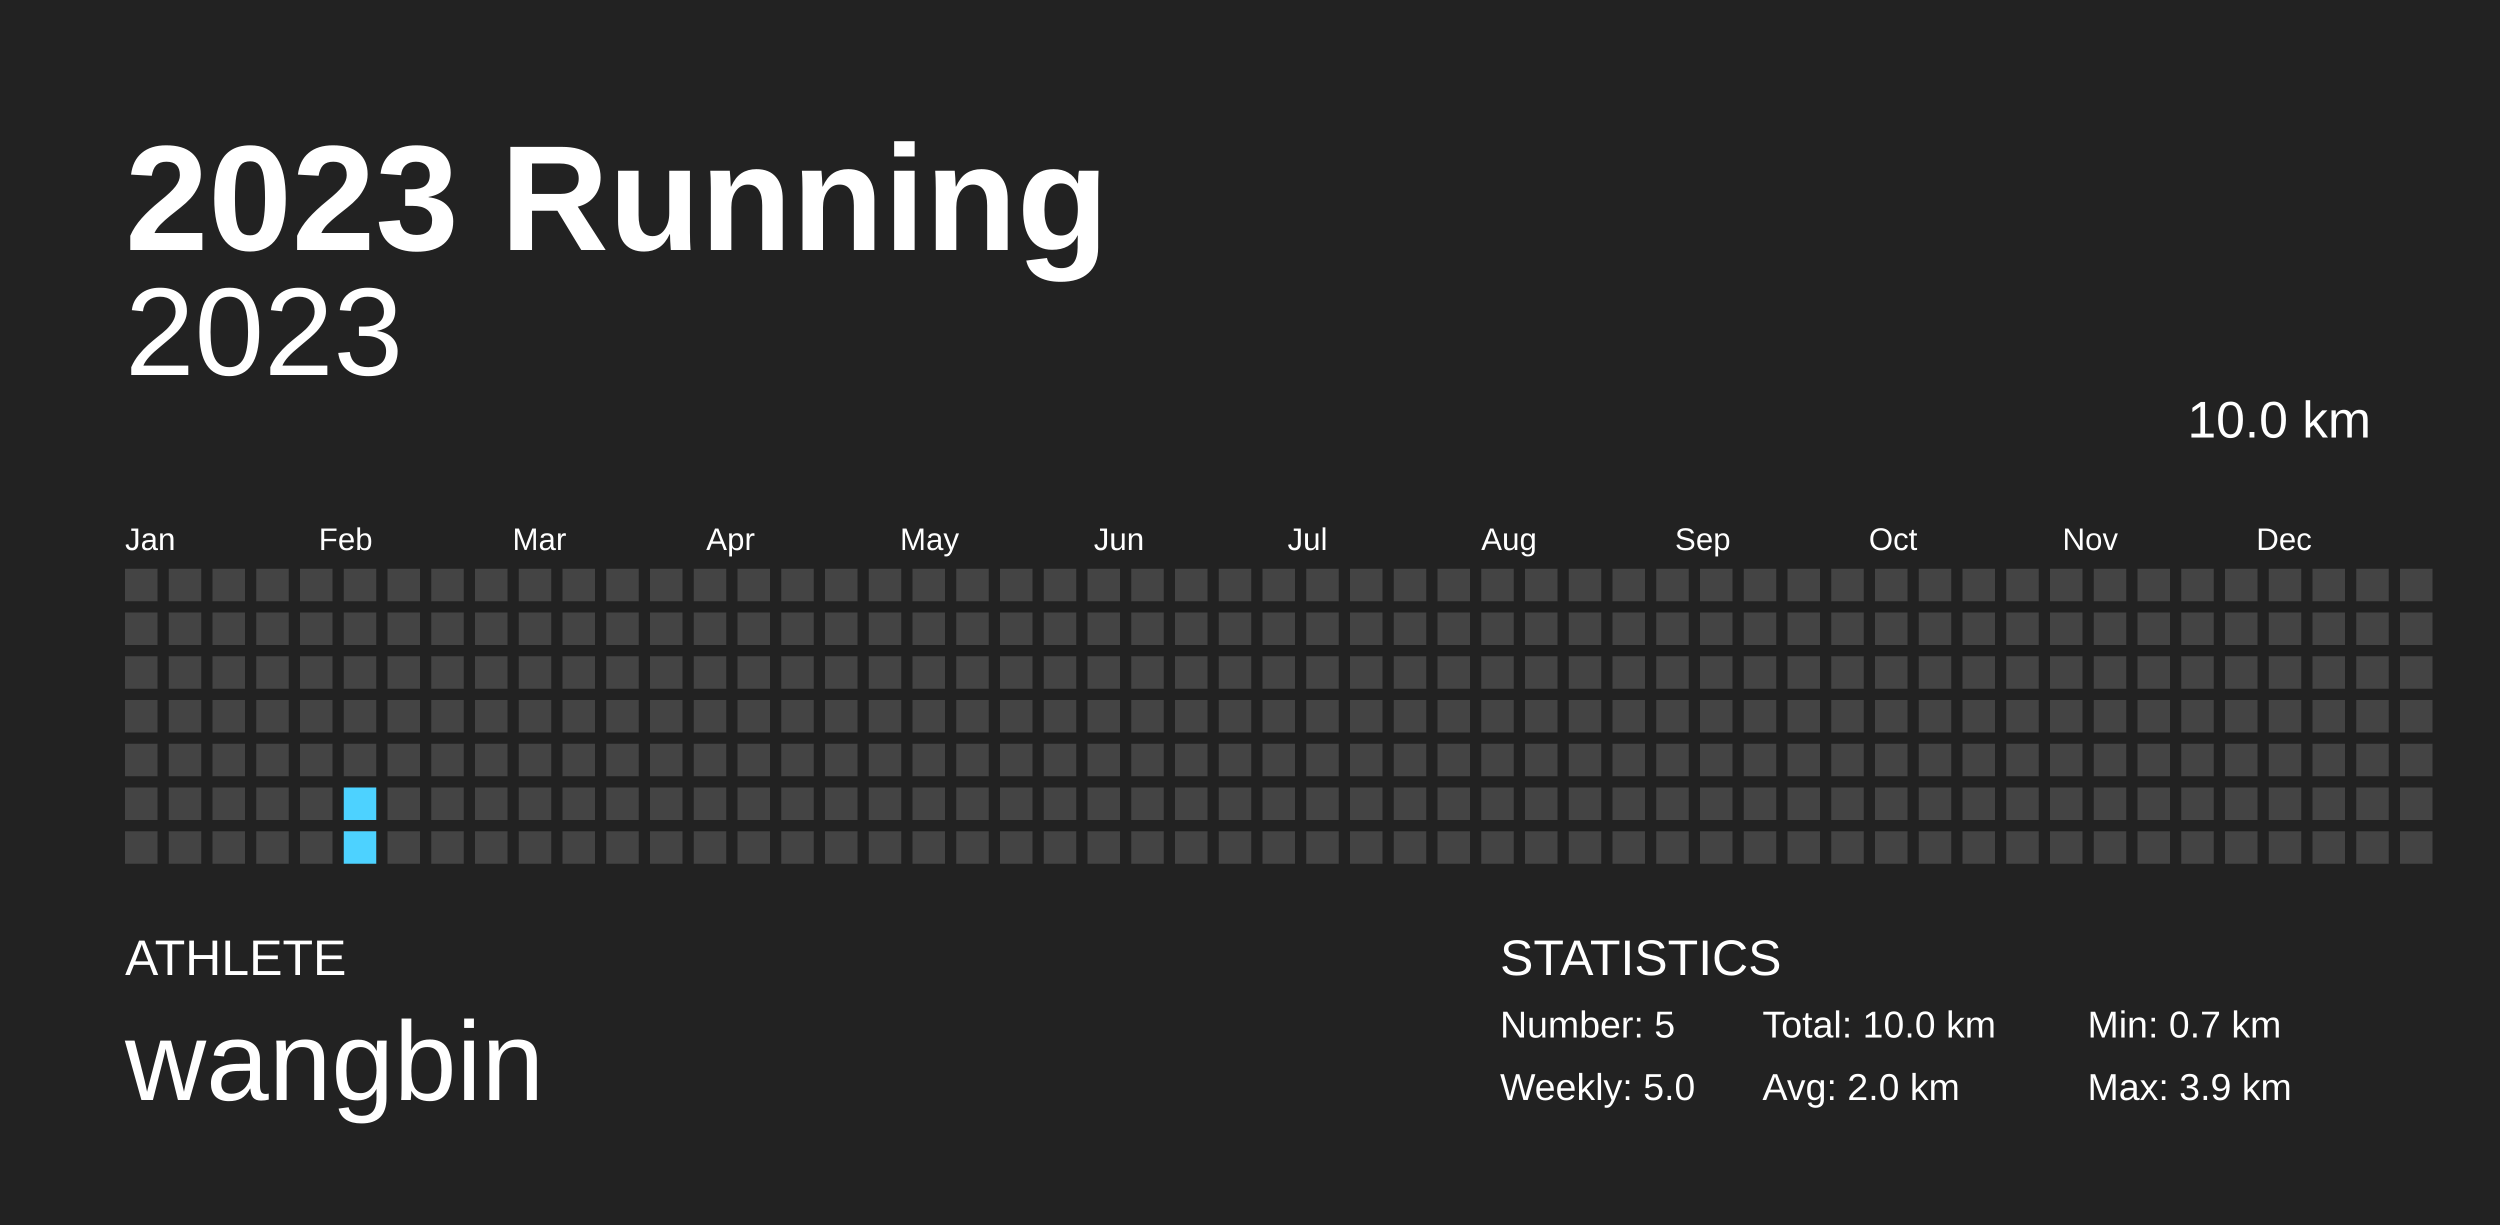
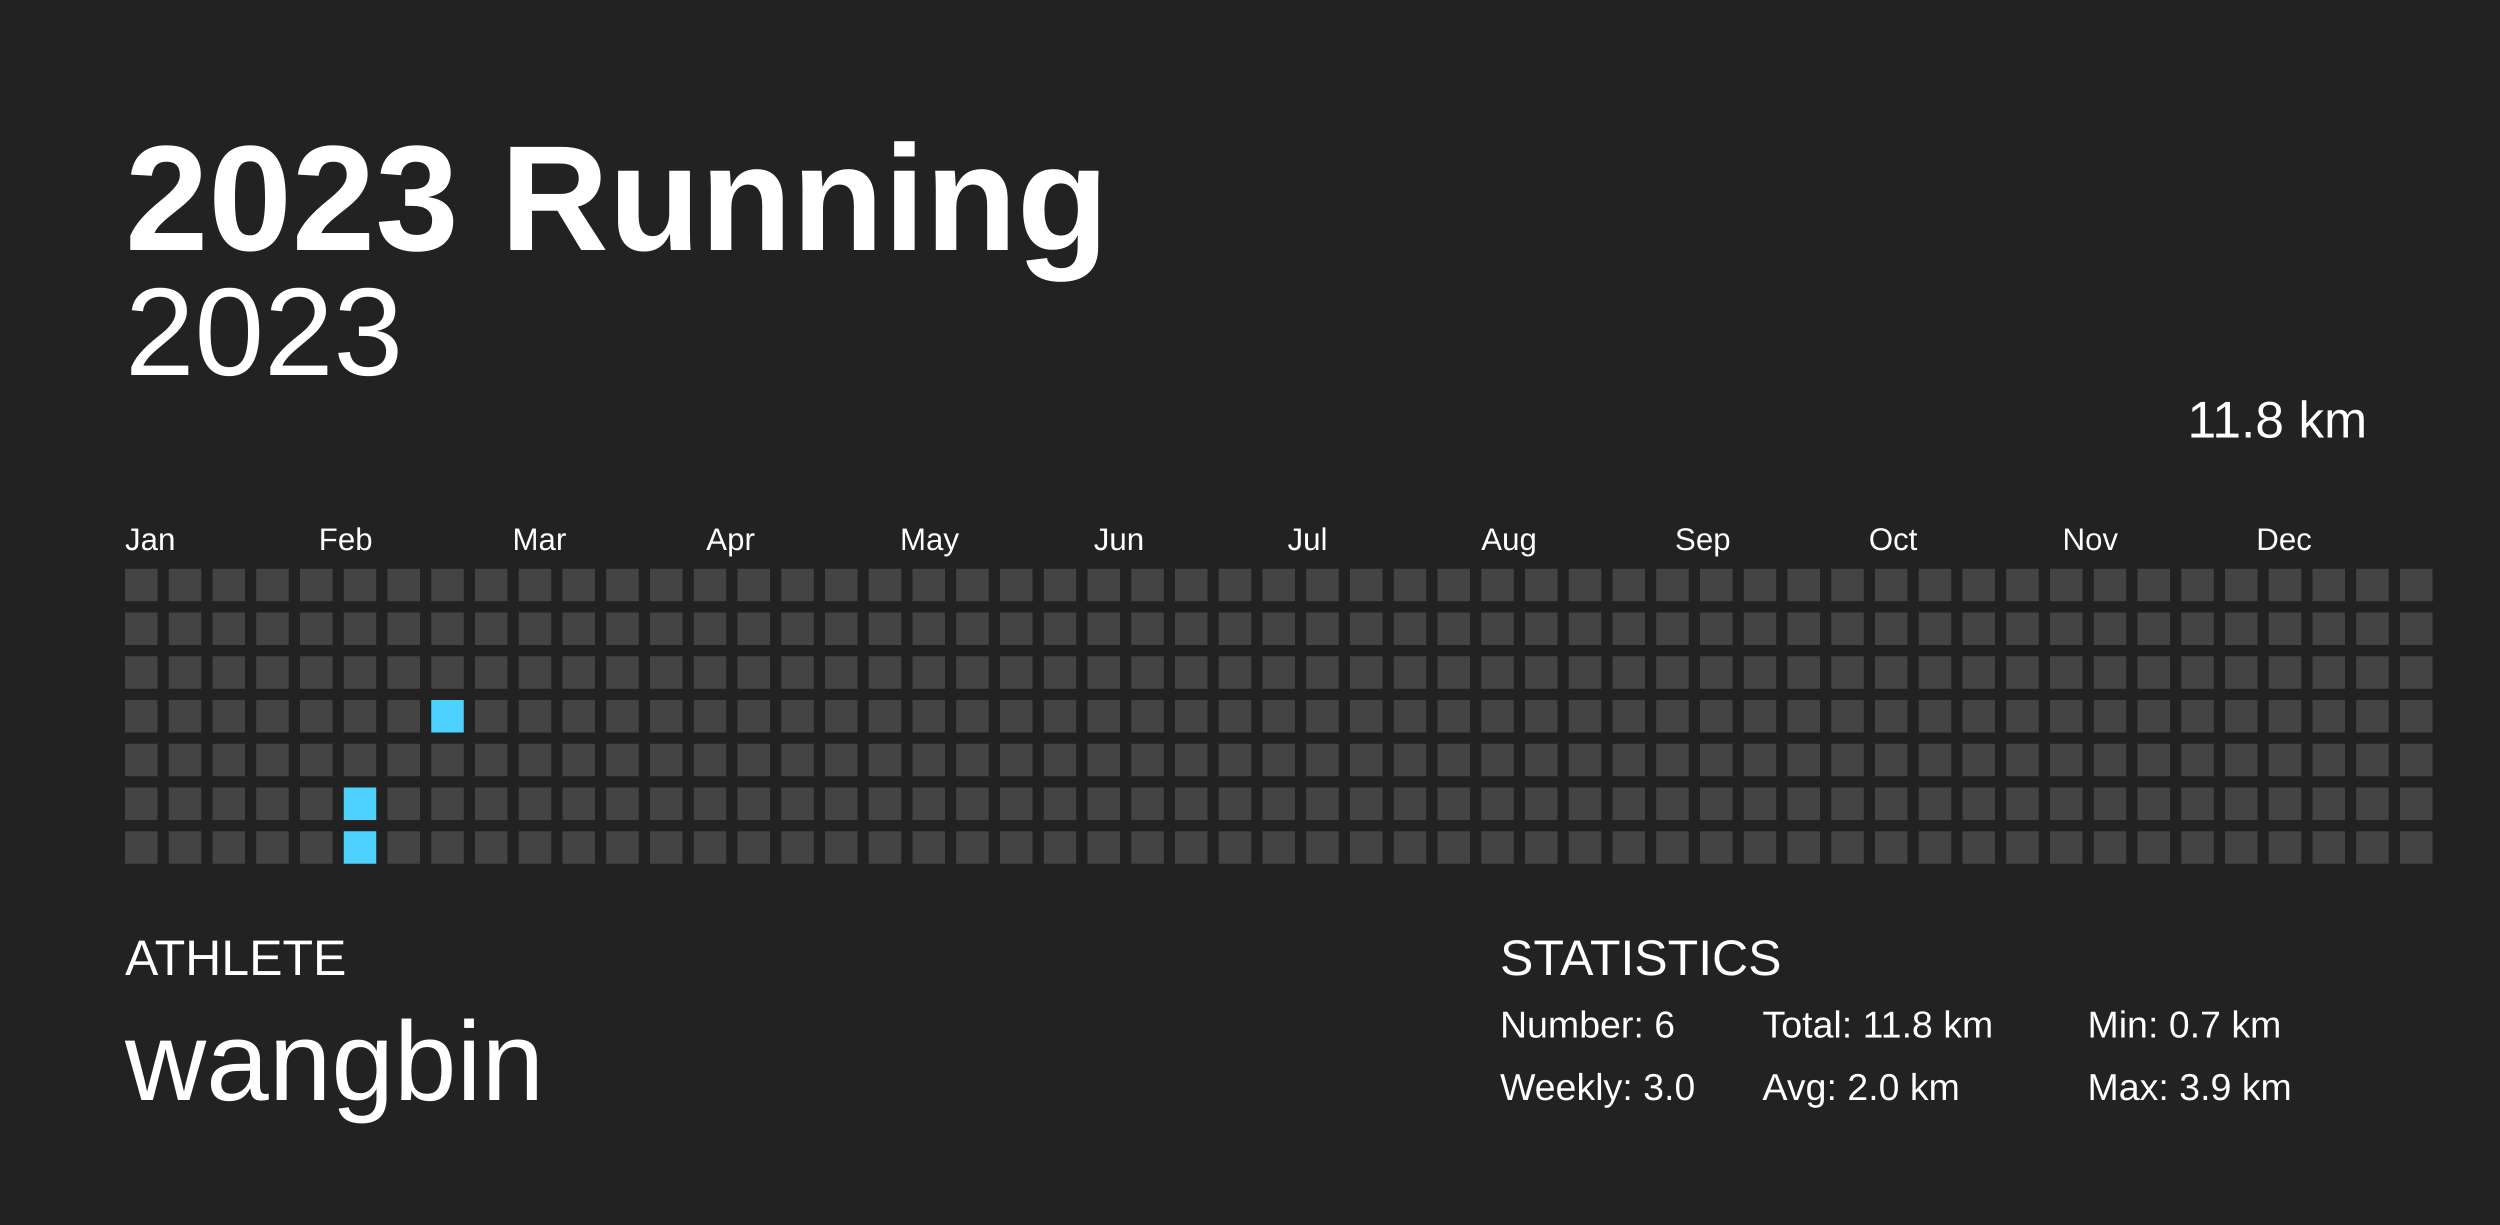
<svg xmlns="http://www.w3.org/2000/svg" baseProfile="full" height="98mm" version="1.1" viewBox="0,0,200,98" width="200mm">
  <defs />
  <rect fill="#222222" height="98" width="200" x="0" y="0" />
  <text fill="#FFFFFF" style="font-size:12px; font-family:Arial; font-weight:bold;" x="10" y="20">2023 Running</text>
  <text fill="#FFFFFF" style="font-size:4px; font-family:Arial" x="10" y="78">ATHLETE</text>
  <text fill="#FFFFFF" style="font-size:9px; font-family:Arial" x="10" y="88">wangbin</text>
  <text fill="#FFFFFF" style="font-size:4px; font-family:Arial" x="120" y="78">STATISTICS</text>
-   <text fill="#FFFFFF" style="font-size:3px; font-family:Arial" x="120" y="83">Number: 5</text>
-   <text fill="#FFFFFF" style="font-size:3px; font-family:Arial" x="120" y="88">Weekly: 5.0</text>
-   <text fill="#FFFFFF" style="font-size:3px; font-family:Arial" x="141" y="83">Total: 10.0 km</text>
+   <text fill="#FFFFFF" style="font-size:3px; font-family:Arial" x="120" y="83">Number: 6</text>
+   <text fill="#FFFFFF" style="font-size:3px; font-family:Arial" x="120" y="88">Weekly: 3.0</text>
+   <text fill="#FFFFFF" style="font-size:3px; font-family:Arial" x="141" y="83">Total: 11.8 km</text>
  <text fill="#FFFFFF" style="font-size:3px; font-family:Arial" x="141" y="88">Avg: 2.0 km</text>
  <text fill="#FFFFFF" style="font-size:3px; font-family:Arial" x="167" y="83">Min: 0.7 km</text>
  <text fill="#FFFFFF" style="font-size:3px; font-family:Arial" x="167" y="88">Max: 3.9 km</text>
  <text alignment-baseline="hanging" fill="#FFFFFF" style="font-size:10.0px; font-family:Arial;" x="10" y="30">2023</text>
-   <text alignment-baseline="hanging" fill="#FFFFFF" style="font-size:4.125px; font-family:Arial;" x="175" y="35">10.0 km</text>
+   <text alignment-baseline="hanging" fill="#FFFFFF" style="font-size:4.125px; font-family:Arial;" x="175" y="35">11.8 km</text>
  <text fill="#FFFFFF" style="font-size:2.5px; font-family:Arial" x="10.0" y="44">Jan</text>
  <text fill="#FFFFFF" style="font-size:2.5px; font-family:Arial" x="25.5" y="44">Feb</text>
  <text fill="#FFFFFF" style="font-size:2.5px; font-family:Arial" x="41.0" y="44">Mar</text>
  <text fill="#FFFFFF" style="font-size:2.5px; font-family:Arial" x="56.5" y="44">Apr</text>
  <text fill="#FFFFFF" style="font-size:2.5px; font-family:Arial" x="72.0" y="44">May</text>
  <text fill="#FFFFFF" style="font-size:2.5px; font-family:Arial" x="87.5" y="44">Jun</text>
  <text fill="#FFFFFF" style="font-size:2.5px; font-family:Arial" x="103.0" y="44">Jul</text>
  <text fill="#FFFFFF" style="font-size:2.5px; font-family:Arial" x="118.5" y="44">Aug</text>
  <text fill="#FFFFFF" style="font-size:2.5px; font-family:Arial" x="134.0" y="44">Sep</text>
  <text fill="#FFFFFF" style="font-size:2.5px; font-family:Arial" x="149.5" y="44">Oct</text>
  <text fill="#FFFFFF" style="font-size:2.5px; font-family:Arial" x="165.0" y="44">Nov</text>
  <text fill="#FFFFFF" style="font-size:2.5px; font-family:Arial" x="180.5" y="44">Dec</text>
  <rect fill="#444444" height="2.6" width="2.6" x="10.0" y="45.5" />
  <rect fill="#444444" height="2.6" width="2.6" x="10.0" y="49.0" />
  <rect fill="#444444" height="2.6" width="2.6" x="10.0" y="52.5" />
  <rect fill="#444444" height="2.6" width="2.6" x="10.0" y="56.0" />
  <rect fill="#444444" height="2.6" width="2.6" x="10.0" y="59.5" />
  <rect fill="#444444" height="2.6" width="2.6" x="10.0" y="63.0" />
  <rect fill="#444444" height="2.6" width="2.6" x="10.0" y="66.5" />
  <rect fill="#444444" height="2.6" width="2.6" x="13.5" y="45.5" />
  <rect fill="#444444" height="2.6" width="2.6" x="13.5" y="49.0" />
  <rect fill="#444444" height="2.6" width="2.6" x="13.5" y="52.5" />
  <rect fill="#444444" height="2.6" width="2.6" x="13.5" y="56.0" />
  <rect fill="#444444" height="2.6" width="2.6" x="13.5" y="59.5" />
  <rect fill="#444444" height="2.6" width="2.6" x="13.5" y="63.0" />
  <rect fill="#444444" height="2.6" width="2.6" x="13.5" y="66.5" />
  <rect fill="#444444" height="2.6" width="2.6" x="17.0" y="45.5" />
  <rect fill="#444444" height="2.6" width="2.6" x="17.0" y="49.0" />
  <rect fill="#444444" height="2.6" width="2.6" x="17.0" y="52.5" />
  <rect fill="#444444" height="2.6" width="2.6" x="17.0" y="56.0" />
  <rect fill="#444444" height="2.6" width="2.6" x="17.0" y="59.5" />
  <rect fill="#444444" height="2.6" width="2.6" x="17.0" y="63.0" />
  <rect fill="#444444" height="2.6" width="2.6" x="17.0" y="66.5" />
  <rect fill="#444444" height="2.6" width="2.6" x="20.5" y="45.5" />
  <rect fill="#444444" height="2.6" width="2.6" x="20.5" y="49.0" />
  <rect fill="#444444" height="2.6" width="2.6" x="20.5" y="52.5" />
  <rect fill="#444444" height="2.6" width="2.6" x="20.5" y="56.0" />
  <rect fill="#444444" height="2.6" width="2.6" x="20.5" y="59.5" />
  <rect fill="#444444" height="2.6" width="2.6" x="20.5" y="63.0" />
  <rect fill="#444444" height="2.6" width="2.6" x="20.5" y="66.5" />
  <rect fill="#444444" height="2.6" width="2.6" x="24.0" y="45.5" />
  <rect fill="#444444" height="2.6" width="2.6" x="24.0" y="49.0" />
  <rect fill="#444444" height="2.6" width="2.6" x="24.0" y="52.5" />
  <rect fill="#444444" height="2.6" width="2.6" x="24.0" y="56.0" />
  <rect fill="#444444" height="2.6" width="2.6" x="24.0" y="59.5" />
  <rect fill="#444444" height="2.6" width="2.6" x="24.0" y="63.0" />
  <rect fill="#444444" height="2.6" width="2.6" x="24.0" y="66.5" />
  <rect fill="#444444" height="2.6" width="2.6" x="27.5" y="45.5" />
  <rect fill="#444444" height="2.6" width="2.6" x="27.5" y="49.0" />
  <rect fill="#444444" height="2.6" width="2.6" x="27.5" y="52.5" />
  <rect fill="#444444" height="2.6" width="2.6" x="27.5" y="56.0" />
  <rect fill="#444444" height="2.6" width="2.6" x="27.5" y="59.5" />
  <rect fill="#4dd2ff" height="2.6" width="2.6" x="27.5" y="63.0" />
  <rect fill="#4dd2ff" height="2.6" width="2.6" x="27.5" y="66.5" />
  <rect fill="#444444" height="2.6" width="2.6" x="31.0" y="45.5" />
  <rect fill="#444444" height="2.6" width="2.6" x="31.0" y="49.0" />
  <rect fill="#444444" height="2.6" width="2.6" x="31.0" y="52.5" />
  <rect fill="#444444" height="2.6" width="2.6" x="31.0" y="56.0" />
  <rect fill="#444444" height="2.6" width="2.6" x="31.0" y="59.5" />
  <rect fill="#444444" height="2.6" width="2.6" x="31.0" y="63.0" />
  <rect fill="#444444" height="2.6" width="2.6" x="31.0" y="66.5" />
  <rect fill="#444444" height="2.6" width="2.6" x="34.5" y="45.5" />
  <rect fill="#444444" height="2.6" width="2.6" x="34.5" y="49.0" />
  <rect fill="#444444" height="2.6" width="2.6" x="34.5" y="52.5" />
-   <rect fill="#444444" height="2.6" width="2.6" x="34.5" y="56.0" />
+   <rect fill="#4dd2ff" height="2.6" width="2.6" x="34.5" y="56.0" />
  <rect fill="#444444" height="2.6" width="2.6" x="34.5" y="59.5" />
  <rect fill="#444444" height="2.6" width="2.6" x="34.5" y="63.0" />
  <rect fill="#444444" height="2.6" width="2.6" x="34.5" y="66.5" />
  <rect fill="#444444" height="2.6" width="2.6" x="38.0" y="45.5" />
  <rect fill="#444444" height="2.6" width="2.6" x="38.0" y="49.0" />
  <rect fill="#444444" height="2.6" width="2.6" x="38.0" y="52.5" />
  <rect fill="#444444" height="2.6" width="2.6" x="38.0" y="56.0" />
  <rect fill="#444444" height="2.6" width="2.6" x="38.0" y="59.5" />
  <rect fill="#444444" height="2.6" width="2.6" x="38.0" y="63.0" />
  <rect fill="#444444" height="2.6" width="2.6" x="38.0" y="66.5" />
  <rect fill="#444444" height="2.6" width="2.6" x="41.5" y="45.5" />
  <rect fill="#444444" height="2.6" width="2.6" x="41.5" y="49.0" />
  <rect fill="#444444" height="2.6" width="2.6" x="41.5" y="52.5" />
  <rect fill="#444444" height="2.6" width="2.6" x="41.5" y="56.0" />
  <rect fill="#444444" height="2.6" width="2.6" x="41.5" y="59.5" />
  <rect fill="#444444" height="2.6" width="2.6" x="41.5" y="63.0" />
  <rect fill="#444444" height="2.6" width="2.6" x="41.5" y="66.5" />
  <rect fill="#444444" height="2.6" width="2.6" x="45.0" y="45.5" />
  <rect fill="#444444" height="2.6" width="2.6" x="45.0" y="49.0" />
  <rect fill="#444444" height="2.6" width="2.6" x="45.0" y="52.5" />
  <rect fill="#444444" height="2.6" width="2.6" x="45.0" y="56.0" />
  <rect fill="#444444" height="2.6" width="2.6" x="45.0" y="59.5" />
  <rect fill="#444444" height="2.6" width="2.6" x="45.0" y="63.0" />
  <rect fill="#444444" height="2.6" width="2.6" x="45.0" y="66.5" />
  <rect fill="#444444" height="2.6" width="2.6" x="48.5" y="45.5" />
  <rect fill="#444444" height="2.6" width="2.6" x="48.5" y="49.0" />
  <rect fill="#444444" height="2.6" width="2.6" x="48.5" y="52.5" />
  <rect fill="#444444" height="2.6" width="2.6" x="48.5" y="56.0" />
  <rect fill="#444444" height="2.6" width="2.6" x="48.5" y="59.5" />
  <rect fill="#444444" height="2.6" width="2.6" x="48.5" y="63.0" />
  <rect fill="#444444" height="2.6" width="2.6" x="48.5" y="66.5" />
  <rect fill="#444444" height="2.6" width="2.6" x="52.0" y="45.5" />
  <rect fill="#444444" height="2.6" width="2.6" x="52.0" y="49.0" />
  <rect fill="#444444" height="2.6" width="2.6" x="52.0" y="52.5" />
  <rect fill="#444444" height="2.6" width="2.6" x="52.0" y="56.0" />
  <rect fill="#444444" height="2.6" width="2.6" x="52.0" y="59.5" />
  <rect fill="#444444" height="2.6" width="2.6" x="52.0" y="63.0" />
  <rect fill="#444444" height="2.6" width="2.6" x="52.0" y="66.5" />
  <rect fill="#444444" height="2.6" width="2.6" x="55.5" y="45.5" />
  <rect fill="#444444" height="2.6" width="2.6" x="55.5" y="49.0" />
  <rect fill="#444444" height="2.6" width="2.6" x="55.5" y="52.5" />
  <rect fill="#444444" height="2.6" width="2.6" x="55.5" y="56.0" />
  <rect fill="#444444" height="2.6" width="2.6" x="55.5" y="59.5" />
  <rect fill="#444444" height="2.6" width="2.6" x="55.5" y="63.0" />
  <rect fill="#444444" height="2.6" width="2.6" x="55.5" y="66.5" />
  <rect fill="#444444" height="2.6" width="2.6" x="59.0" y="45.5" />
  <rect fill="#444444" height="2.6" width="2.6" x="59.0" y="49.0" />
  <rect fill="#444444" height="2.6" width="2.6" x="59.0" y="52.5" />
  <rect fill="#444444" height="2.6" width="2.6" x="59.0" y="56.0" />
  <rect fill="#444444" height="2.6" width="2.6" x="59.0" y="59.5" />
  <rect fill="#444444" height="2.6" width="2.6" x="59.0" y="63.0" />
  <rect fill="#444444" height="2.6" width="2.6" x="59.0" y="66.5" />
  <rect fill="#444444" height="2.6" width="2.6" x="62.5" y="45.5" />
  <rect fill="#444444" height="2.6" width="2.6" x="62.5" y="49.0" />
  <rect fill="#444444" height="2.6" width="2.6" x="62.5" y="52.5" />
  <rect fill="#444444" height="2.6" width="2.6" x="62.5" y="56.0" />
  <rect fill="#444444" height="2.6" width="2.6" x="62.5" y="59.5" />
  <rect fill="#444444" height="2.6" width="2.6" x="62.5" y="63.0" />
  <rect fill="#444444" height="2.6" width="2.6" x="62.5" y="66.5" />
  <rect fill="#444444" height="2.6" width="2.6" x="66.0" y="45.5" />
  <rect fill="#444444" height="2.6" width="2.6" x="66.0" y="49.0" />
  <rect fill="#444444" height="2.6" width="2.6" x="66.0" y="52.5" />
  <rect fill="#444444" height="2.6" width="2.6" x="66.0" y="56.0" />
  <rect fill="#444444" height="2.6" width="2.6" x="66.0" y="59.5" />
  <rect fill="#444444" height="2.6" width="2.6" x="66.0" y="63.0" />
  <rect fill="#444444" height="2.6" width="2.6" x="66.0" y="66.5" />
  <rect fill="#444444" height="2.6" width="2.6" x="69.5" y="45.5" />
  <rect fill="#444444" height="2.6" width="2.6" x="69.5" y="49.0" />
  <rect fill="#444444" height="2.6" width="2.6" x="69.5" y="52.5" />
  <rect fill="#444444" height="2.6" width="2.6" x="69.5" y="56.0" />
  <rect fill="#444444" height="2.6" width="2.6" x="69.5" y="59.5" />
  <rect fill="#444444" height="2.6" width="2.6" x="69.5" y="63.0" />
  <rect fill="#444444" height="2.6" width="2.6" x="69.5" y="66.5" />
  <rect fill="#444444" height="2.6" width="2.6" x="73.0" y="45.5" />
  <rect fill="#444444" height="2.6" width="2.6" x="73.0" y="49.0" />
  <rect fill="#444444" height="2.6" width="2.6" x="73.0" y="52.5" />
  <rect fill="#444444" height="2.6" width="2.6" x="73.0" y="56.0" />
  <rect fill="#444444" height="2.6" width="2.6" x="73.0" y="59.5" />
  <rect fill="#444444" height="2.6" width="2.6" x="73.0" y="63.0" />
  <rect fill="#444444" height="2.6" width="2.6" x="73.0" y="66.5" />
  <rect fill="#444444" height="2.6" width="2.6" x="76.5" y="45.5" />
  <rect fill="#444444" height="2.6" width="2.6" x="76.5" y="49.0" />
  <rect fill="#444444" height="2.6" width="2.6" x="76.5" y="52.5" />
  <rect fill="#444444" height="2.6" width="2.6" x="76.5" y="56.0" />
  <rect fill="#444444" height="2.6" width="2.6" x="76.5" y="59.5" />
  <rect fill="#444444" height="2.6" width="2.6" x="76.5" y="63.0" />
  <rect fill="#444444" height="2.6" width="2.6" x="76.5" y="66.5" />
  <rect fill="#444444" height="2.6" width="2.6" x="80.0" y="45.5" />
  <rect fill="#444444" height="2.6" width="2.6" x="80.0" y="49.0" />
  <rect fill="#444444" height="2.6" width="2.6" x="80.0" y="52.5" />
  <rect fill="#444444" height="2.6" width="2.6" x="80.0" y="56.0" />
  <rect fill="#444444" height="2.6" width="2.6" x="80.0" y="59.5" />
  <rect fill="#444444" height="2.6" width="2.6" x="80.0" y="63.0" />
  <rect fill="#444444" height="2.6" width="2.6" x="80.0" y="66.5" />
  <rect fill="#444444" height="2.6" width="2.6" x="83.5" y="45.5" />
  <rect fill="#444444" height="2.6" width="2.6" x="83.5" y="49.0" />
  <rect fill="#444444" height="2.6" width="2.6" x="83.5" y="52.5" />
  <rect fill="#444444" height="2.6" width="2.6" x="83.5" y="56.0" />
  <rect fill="#444444" height="2.6" width="2.6" x="83.5" y="59.5" />
  <rect fill="#444444" height="2.6" width="2.6" x="83.5" y="63.0" />
  <rect fill="#444444" height="2.6" width="2.6" x="83.5" y="66.5" />
  <rect fill="#444444" height="2.6" width="2.6" x="87.0" y="45.5" />
  <rect fill="#444444" height="2.6" width="2.6" x="87.0" y="49.0" />
  <rect fill="#444444" height="2.6" width="2.6" x="87.0" y="52.5" />
  <rect fill="#444444" height="2.6" width="2.6" x="87.0" y="56.0" />
  <rect fill="#444444" height="2.6" width="2.6" x="87.0" y="59.5" />
  <rect fill="#444444" height="2.6" width="2.6" x="87.0" y="63.0" />
  <rect fill="#444444" height="2.6" width="2.6" x="87.0" y="66.5" />
  <rect fill="#444444" height="2.6" width="2.6" x="90.5" y="45.5" />
  <rect fill="#444444" height="2.6" width="2.6" x="90.5" y="49.0" />
  <rect fill="#444444" height="2.6" width="2.6" x="90.5" y="52.5" />
  <rect fill="#444444" height="2.6" width="2.6" x="90.5" y="56.0" />
  <rect fill="#444444" height="2.6" width="2.6" x="90.5" y="59.5" />
  <rect fill="#444444" height="2.6" width="2.6" x="90.5" y="63.0" />
  <rect fill="#444444" height="2.6" width="2.6" x="90.5" y="66.5" />
  <rect fill="#444444" height="2.6" width="2.6" x="94.0" y="45.5" />
  <rect fill="#444444" height="2.6" width="2.6" x="94.0" y="49.0" />
  <rect fill="#444444" height="2.6" width="2.6" x="94.0" y="52.5" />
  <rect fill="#444444" height="2.6" width="2.6" x="94.0" y="56.0" />
  <rect fill="#444444" height="2.6" width="2.6" x="94.0" y="59.5" />
  <rect fill="#444444" height="2.6" width="2.6" x="94.0" y="63.0" />
  <rect fill="#444444" height="2.6" width="2.6" x="94.0" y="66.5" />
  <rect fill="#444444" height="2.6" width="2.6" x="97.5" y="45.5" />
  <rect fill="#444444" height="2.6" width="2.6" x="97.5" y="49.0" />
  <rect fill="#444444" height="2.6" width="2.6" x="97.5" y="52.5" />
  <rect fill="#444444" height="2.6" width="2.6" x="97.5" y="56.0" />
  <rect fill="#444444" height="2.6" width="2.6" x="97.5" y="59.5" />
  <rect fill="#444444" height="2.6" width="2.6" x="97.5" y="63.0" />
  <rect fill="#444444" height="2.6" width="2.6" x="97.5" y="66.5" />
  <rect fill="#444444" height="2.6" width="2.6" x="101.0" y="45.5" />
  <rect fill="#444444" height="2.6" width="2.6" x="101.0" y="49.0" />
  <rect fill="#444444" height="2.6" width="2.6" x="101.0" y="52.5" />
  <rect fill="#444444" height="2.6" width="2.6" x="101.0" y="56.0" />
  <rect fill="#444444" height="2.6" width="2.6" x="101.0" y="59.5" />
  <rect fill="#444444" height="2.6" width="2.6" x="101.0" y="63.0" />
  <rect fill="#444444" height="2.6" width="2.6" x="101.0" y="66.5" />
  <rect fill="#444444" height="2.6" width="2.6" x="104.5" y="45.5" />
  <rect fill="#444444" height="2.6" width="2.6" x="104.5" y="49.0" />
  <rect fill="#444444" height="2.6" width="2.6" x="104.5" y="52.5" />
  <rect fill="#444444" height="2.6" width="2.6" x="104.5" y="56.0" />
  <rect fill="#444444" height="2.6" width="2.6" x="104.5" y="59.5" />
  <rect fill="#444444" height="2.6" width="2.6" x="104.5" y="63.0" />
  <rect fill="#444444" height="2.6" width="2.6" x="104.5" y="66.5" />
  <rect fill="#444444" height="2.6" width="2.6" x="108.0" y="45.5" />
  <rect fill="#444444" height="2.6" width="2.6" x="108.0" y="49.0" />
  <rect fill="#444444" height="2.6" width="2.6" x="108.0" y="52.5" />
  <rect fill="#444444" height="2.6" width="2.6" x="108.0" y="56.0" />
  <rect fill="#444444" height="2.6" width="2.6" x="108.0" y="59.5" />
  <rect fill="#444444" height="2.6" width="2.6" x="108.0" y="63.0" />
  <rect fill="#444444" height="2.6" width="2.6" x="108.0" y="66.5" />
  <rect fill="#444444" height="2.6" width="2.6" x="111.5" y="45.5" />
  <rect fill="#444444" height="2.6" width="2.6" x="111.5" y="49.0" />
  <rect fill="#444444" height="2.6" width="2.6" x="111.5" y="52.5" />
  <rect fill="#444444" height="2.6" width="2.6" x="111.5" y="56.0" />
  <rect fill="#444444" height="2.6" width="2.6" x="111.5" y="59.5" />
  <rect fill="#444444" height="2.6" width="2.6" x="111.5" y="63.0" />
  <rect fill="#444444" height="2.6" width="2.6" x="111.5" y="66.5" />
  <rect fill="#444444" height="2.6" width="2.6" x="115.0" y="45.5" />
  <rect fill="#444444" height="2.6" width="2.6" x="115.0" y="49.0" />
  <rect fill="#444444" height="2.6" width="2.6" x="115.0" y="52.5" />
  <rect fill="#444444" height="2.6" width="2.6" x="115.0" y="56.0" />
  <rect fill="#444444" height="2.6" width="2.6" x="115.0" y="59.5" />
  <rect fill="#444444" height="2.6" width="2.6" x="115.0" y="63.0" />
  <rect fill="#444444" height="2.6" width="2.6" x="115.0" y="66.5" />
  <rect fill="#444444" height="2.6" width="2.6" x="118.5" y="45.5" />
  <rect fill="#444444" height="2.6" width="2.6" x="118.5" y="49.0" />
  <rect fill="#444444" height="2.6" width="2.6" x="118.5" y="52.5" />
  <rect fill="#444444" height="2.6" width="2.6" x="118.5" y="56.0" />
  <rect fill="#444444" height="2.6" width="2.6" x="118.5" y="59.5" />
  <rect fill="#444444" height="2.6" width="2.6" x="118.5" y="63.0" />
  <rect fill="#444444" height="2.6" width="2.6" x="118.5" y="66.5" />
  <rect fill="#444444" height="2.6" width="2.6" x="122.0" y="45.5" />
  <rect fill="#444444" height="2.6" width="2.6" x="122.0" y="49.0" />
  <rect fill="#444444" height="2.6" width="2.6" x="122.0" y="52.5" />
  <rect fill="#444444" height="2.6" width="2.6" x="122.0" y="56.0" />
  <rect fill="#444444" height="2.6" width="2.6" x="122.0" y="59.5" />
  <rect fill="#444444" height="2.6" width="2.6" x="122.0" y="63.0" />
  <rect fill="#444444" height="2.6" width="2.6" x="122.0" y="66.5" />
  <rect fill="#444444" height="2.6" width="2.6" x="125.5" y="45.5" />
  <rect fill="#444444" height="2.6" width="2.6" x="125.5" y="49.0" />
  <rect fill="#444444" height="2.6" width="2.6" x="125.5" y="52.5" />
  <rect fill="#444444" height="2.6" width="2.6" x="125.5" y="56.0" />
  <rect fill="#444444" height="2.6" width="2.6" x="125.5" y="59.5" />
  <rect fill="#444444" height="2.6" width="2.6" x="125.5" y="63.0" />
  <rect fill="#444444" height="2.6" width="2.6" x="125.5" y="66.5" />
  <rect fill="#444444" height="2.6" width="2.6" x="129.0" y="45.5" />
  <rect fill="#444444" height="2.6" width="2.6" x="129.0" y="49.0" />
  <rect fill="#444444" height="2.6" width="2.6" x="129.0" y="52.5" />
  <rect fill="#444444" height="2.6" width="2.6" x="129.0" y="56.0" />
  <rect fill="#444444" height="2.6" width="2.6" x="129.0" y="59.5" />
  <rect fill="#444444" height="2.6" width="2.6" x="129.0" y="63.0" />
  <rect fill="#444444" height="2.6" width="2.6" x="129.0" y="66.5" />
  <rect fill="#444444" height="2.6" width="2.6" x="132.5" y="45.5" />
  <rect fill="#444444" height="2.6" width="2.6" x="132.5" y="49.0" />
  <rect fill="#444444" height="2.6" width="2.6" x="132.5" y="52.5" />
  <rect fill="#444444" height="2.6" width="2.6" x="132.5" y="56.0" />
  <rect fill="#444444" height="2.6" width="2.6" x="132.5" y="59.5" />
  <rect fill="#444444" height="2.6" width="2.6" x="132.5" y="63.0" />
  <rect fill="#444444" height="2.6" width="2.6" x="132.5" y="66.5" />
  <rect fill="#444444" height="2.6" width="2.6" x="136.0" y="45.5" />
  <rect fill="#444444" height="2.6" width="2.6" x="136.0" y="49.0" />
  <rect fill="#444444" height="2.6" width="2.6" x="136.0" y="52.5" />
  <rect fill="#444444" height="2.6" width="2.6" x="136.0" y="56.0" />
  <rect fill="#444444" height="2.6" width="2.6" x="136.0" y="59.5" />
  <rect fill="#444444" height="2.6" width="2.6" x="136.0" y="63.0" />
  <rect fill="#444444" height="2.6" width="2.6" x="136.0" y="66.5" />
  <rect fill="#444444" height="2.6" width="2.6" x="139.5" y="45.5" />
  <rect fill="#444444" height="2.6" width="2.6" x="139.5" y="49.0" />
  <rect fill="#444444" height="2.6" width="2.6" x="139.5" y="52.5" />
  <rect fill="#444444" height="2.6" width="2.6" x="139.5" y="56.0" />
  <rect fill="#444444" height="2.6" width="2.6" x="139.5" y="59.5" />
  <rect fill="#444444" height="2.6" width="2.6" x="139.5" y="63.0" />
  <rect fill="#444444" height="2.6" width="2.6" x="139.5" y="66.5" />
  <rect fill="#444444" height="2.6" width="2.6" x="143.0" y="45.5" />
  <rect fill="#444444" height="2.6" width="2.6" x="143.0" y="49.0" />
  <rect fill="#444444" height="2.6" width="2.6" x="143.0" y="52.5" />
  <rect fill="#444444" height="2.6" width="2.6" x="143.0" y="56.0" />
  <rect fill="#444444" height="2.6" width="2.6" x="143.0" y="59.5" />
  <rect fill="#444444" height="2.6" width="2.6" x="143.0" y="63.0" />
  <rect fill="#444444" height="2.6" width="2.6" x="143.0" y="66.5" />
  <rect fill="#444444" height="2.6" width="2.6" x="146.5" y="45.5" />
  <rect fill="#444444" height="2.6" width="2.6" x="146.5" y="49.0" />
  <rect fill="#444444" height="2.6" width="2.6" x="146.5" y="52.5" />
  <rect fill="#444444" height="2.6" width="2.6" x="146.5" y="56.0" />
  <rect fill="#444444" height="2.6" width="2.6" x="146.5" y="59.5" />
  <rect fill="#444444" height="2.6" width="2.6" x="146.5" y="63.0" />
  <rect fill="#444444" height="2.6" width="2.6" x="146.5" y="66.5" />
  <rect fill="#444444" height="2.6" width="2.6" x="150.0" y="45.5" />
  <rect fill="#444444" height="2.6" width="2.6" x="150.0" y="49.0" />
  <rect fill="#444444" height="2.6" width="2.6" x="150.0" y="52.5" />
  <rect fill="#444444" height="2.6" width="2.6" x="150.0" y="56.0" />
  <rect fill="#444444" height="2.6" width="2.6" x="150.0" y="59.5" />
  <rect fill="#444444" height="2.6" width="2.6" x="150.0" y="63.0" />
  <rect fill="#444444" height="2.6" width="2.6" x="150.0" y="66.5" />
  <rect fill="#444444" height="2.6" width="2.6" x="153.5" y="45.5" />
  <rect fill="#444444" height="2.6" width="2.6" x="153.5" y="49.0" />
  <rect fill="#444444" height="2.6" width="2.6" x="153.5" y="52.5" />
  <rect fill="#444444" height="2.6" width="2.6" x="153.5" y="56.0" />
  <rect fill="#444444" height="2.6" width="2.6" x="153.5" y="59.5" />
  <rect fill="#444444" height="2.6" width="2.6" x="153.5" y="63.0" />
  <rect fill="#444444" height="2.6" width="2.6" x="153.5" y="66.5" />
  <rect fill="#444444" height="2.6" width="2.6" x="157.0" y="45.5" />
  <rect fill="#444444" height="2.6" width="2.6" x="157.0" y="49.0" />
  <rect fill="#444444" height="2.6" width="2.6" x="157.0" y="52.5" />
  <rect fill="#444444" height="2.6" width="2.6" x="157.0" y="56.0" />
  <rect fill="#444444" height="2.6" width="2.6" x="157.0" y="59.5" />
  <rect fill="#444444" height="2.6" width="2.6" x="157.0" y="63.0" />
  <rect fill="#444444" height="2.6" width="2.6" x="157.0" y="66.5" />
  <rect fill="#444444" height="2.6" width="2.6" x="160.5" y="45.5" />
  <rect fill="#444444" height="2.6" width="2.6" x="160.5" y="49.0" />
  <rect fill="#444444" height="2.6" width="2.6" x="160.5" y="52.5" />
  <rect fill="#444444" height="2.6" width="2.6" x="160.5" y="56.0" />
  <rect fill="#444444" height="2.6" width="2.6" x="160.5" y="59.5" />
  <rect fill="#444444" height="2.6" width="2.6" x="160.5" y="63.0" />
  <rect fill="#444444" height="2.6" width="2.6" x="160.5" y="66.5" />
  <rect fill="#444444" height="2.6" width="2.6" x="164.0" y="45.5" />
  <rect fill="#444444" height="2.6" width="2.6" x="164.0" y="49.0" />
  <rect fill="#444444" height="2.6" width="2.6" x="164.0" y="52.5" />
  <rect fill="#444444" height="2.6" width="2.6" x="164.0" y="56.0" />
  <rect fill="#444444" height="2.6" width="2.6" x="164.0" y="59.5" />
  <rect fill="#444444" height="2.6" width="2.6" x="164.0" y="63.0" />
  <rect fill="#444444" height="2.6" width="2.6" x="164.0" y="66.5" />
  <rect fill="#444444" height="2.6" width="2.6" x="167.5" y="45.5" />
  <rect fill="#444444" height="2.6" width="2.6" x="167.5" y="49.0" />
  <rect fill="#444444" height="2.6" width="2.6" x="167.5" y="52.5" />
  <rect fill="#444444" height="2.6" width="2.6" x="167.5" y="56.0" />
  <rect fill="#444444" height="2.6" width="2.6" x="167.5" y="59.5" />
  <rect fill="#444444" height="2.6" width="2.6" x="167.5" y="63.0" />
  <rect fill="#444444" height="2.6" width="2.6" x="167.5" y="66.5" />
  <rect fill="#444444" height="2.6" width="2.6" x="171.0" y="45.5" />
  <rect fill="#444444" height="2.6" width="2.6" x="171.0" y="49.0" />
  <rect fill="#444444" height="2.6" width="2.6" x="171.0" y="52.5" />
  <rect fill="#444444" height="2.6" width="2.6" x="171.0" y="56.0" />
  <rect fill="#444444" height="2.6" width="2.6" x="171.0" y="59.5" />
  <rect fill="#444444" height="2.6" width="2.6" x="171.0" y="63.0" />
  <rect fill="#444444" height="2.6" width="2.6" x="171.0" y="66.5" />
  <rect fill="#444444" height="2.6" width="2.6" x="174.5" y="45.5" />
  <rect fill="#444444" height="2.6" width="2.6" x="174.5" y="49.0" />
  <rect fill="#444444" height="2.6" width="2.6" x="174.5" y="52.5" />
  <rect fill="#444444" height="2.6" width="2.6" x="174.5" y="56.0" />
  <rect fill="#444444" height="2.6" width="2.6" x="174.5" y="59.5" />
  <rect fill="#444444" height="2.6" width="2.6" x="174.5" y="63.0" />
  <rect fill="#444444" height="2.6" width="2.6" x="174.5" y="66.5" />
  <rect fill="#444444" height="2.6" width="2.6" x="178.0" y="45.5" />
  <rect fill="#444444" height="2.6" width="2.6" x="178.0" y="49.0" />
  <rect fill="#444444" height="2.6" width="2.6" x="178.0" y="52.5" />
  <rect fill="#444444" height="2.6" width="2.6" x="178.0" y="56.0" />
  <rect fill="#444444" height="2.6" width="2.6" x="178.0" y="59.5" />
  <rect fill="#444444" height="2.6" width="2.6" x="178.0" y="63.0" />
  <rect fill="#444444" height="2.6" width="2.6" x="178.0" y="66.5" />
  <rect fill="#444444" height="2.6" width="2.6" x="181.5" y="45.5" />
  <rect fill="#444444" height="2.6" width="2.6" x="181.5" y="49.0" />
  <rect fill="#444444" height="2.6" width="2.6" x="181.5" y="52.5" />
  <rect fill="#444444" height="2.6" width="2.6" x="181.5" y="56.0" />
  <rect fill="#444444" height="2.6" width="2.6" x="181.5" y="59.5" />
  <rect fill="#444444" height="2.6" width="2.6" x="181.5" y="63.0" />
  <rect fill="#444444" height="2.6" width="2.6" x="181.5" y="66.5" />
  <rect fill="#444444" height="2.6" width="2.6" x="185.0" y="45.5" />
  <rect fill="#444444" height="2.6" width="2.6" x="185.0" y="49.0" />
  <rect fill="#444444" height="2.6" width="2.6" x="185.0" y="52.5" />
  <rect fill="#444444" height="2.6" width="2.6" x="185.0" y="56.0" />
  <rect fill="#444444" height="2.6" width="2.6" x="185.0" y="59.5" />
  <rect fill="#444444" height="2.6" width="2.6" x="185.0" y="63.0" />
  <rect fill="#444444" height="2.6" width="2.6" x="185.0" y="66.5" />
  <rect fill="#444444" height="2.6" width="2.6" x="188.5" y="45.5" />
  <rect fill="#444444" height="2.6" width="2.6" x="188.5" y="49.0" />
  <rect fill="#444444" height="2.6" width="2.6" x="188.5" y="52.5" />
  <rect fill="#444444" height="2.6" width="2.6" x="188.5" y="56.0" />
  <rect fill="#444444" height="2.6" width="2.6" x="188.5" y="59.5" />
  <rect fill="#444444" height="2.6" width="2.6" x="188.5" y="63.0" />
  <rect fill="#444444" height="2.6" width="2.6" x="188.5" y="66.5" />
  <rect fill="#444444" height="2.6" width="2.6" x="192.0" y="45.5" />
  <rect fill="#444444" height="2.6" width="2.6" x="192.0" y="49.0" />
  <rect fill="#444444" height="2.6" width="2.6" x="192.0" y="52.5" />
  <rect fill="#444444" height="2.6" width="2.6" x="192.0" y="56.0" />
  <rect fill="#444444" height="2.6" width="2.6" x="192.0" y="59.5" />
  <rect fill="#444444" height="2.6" width="2.6" x="192.0" y="63.0" />
  <rect fill="#444444" height="2.6" width="2.6" x="192.0" y="66.5" />
</svg>
